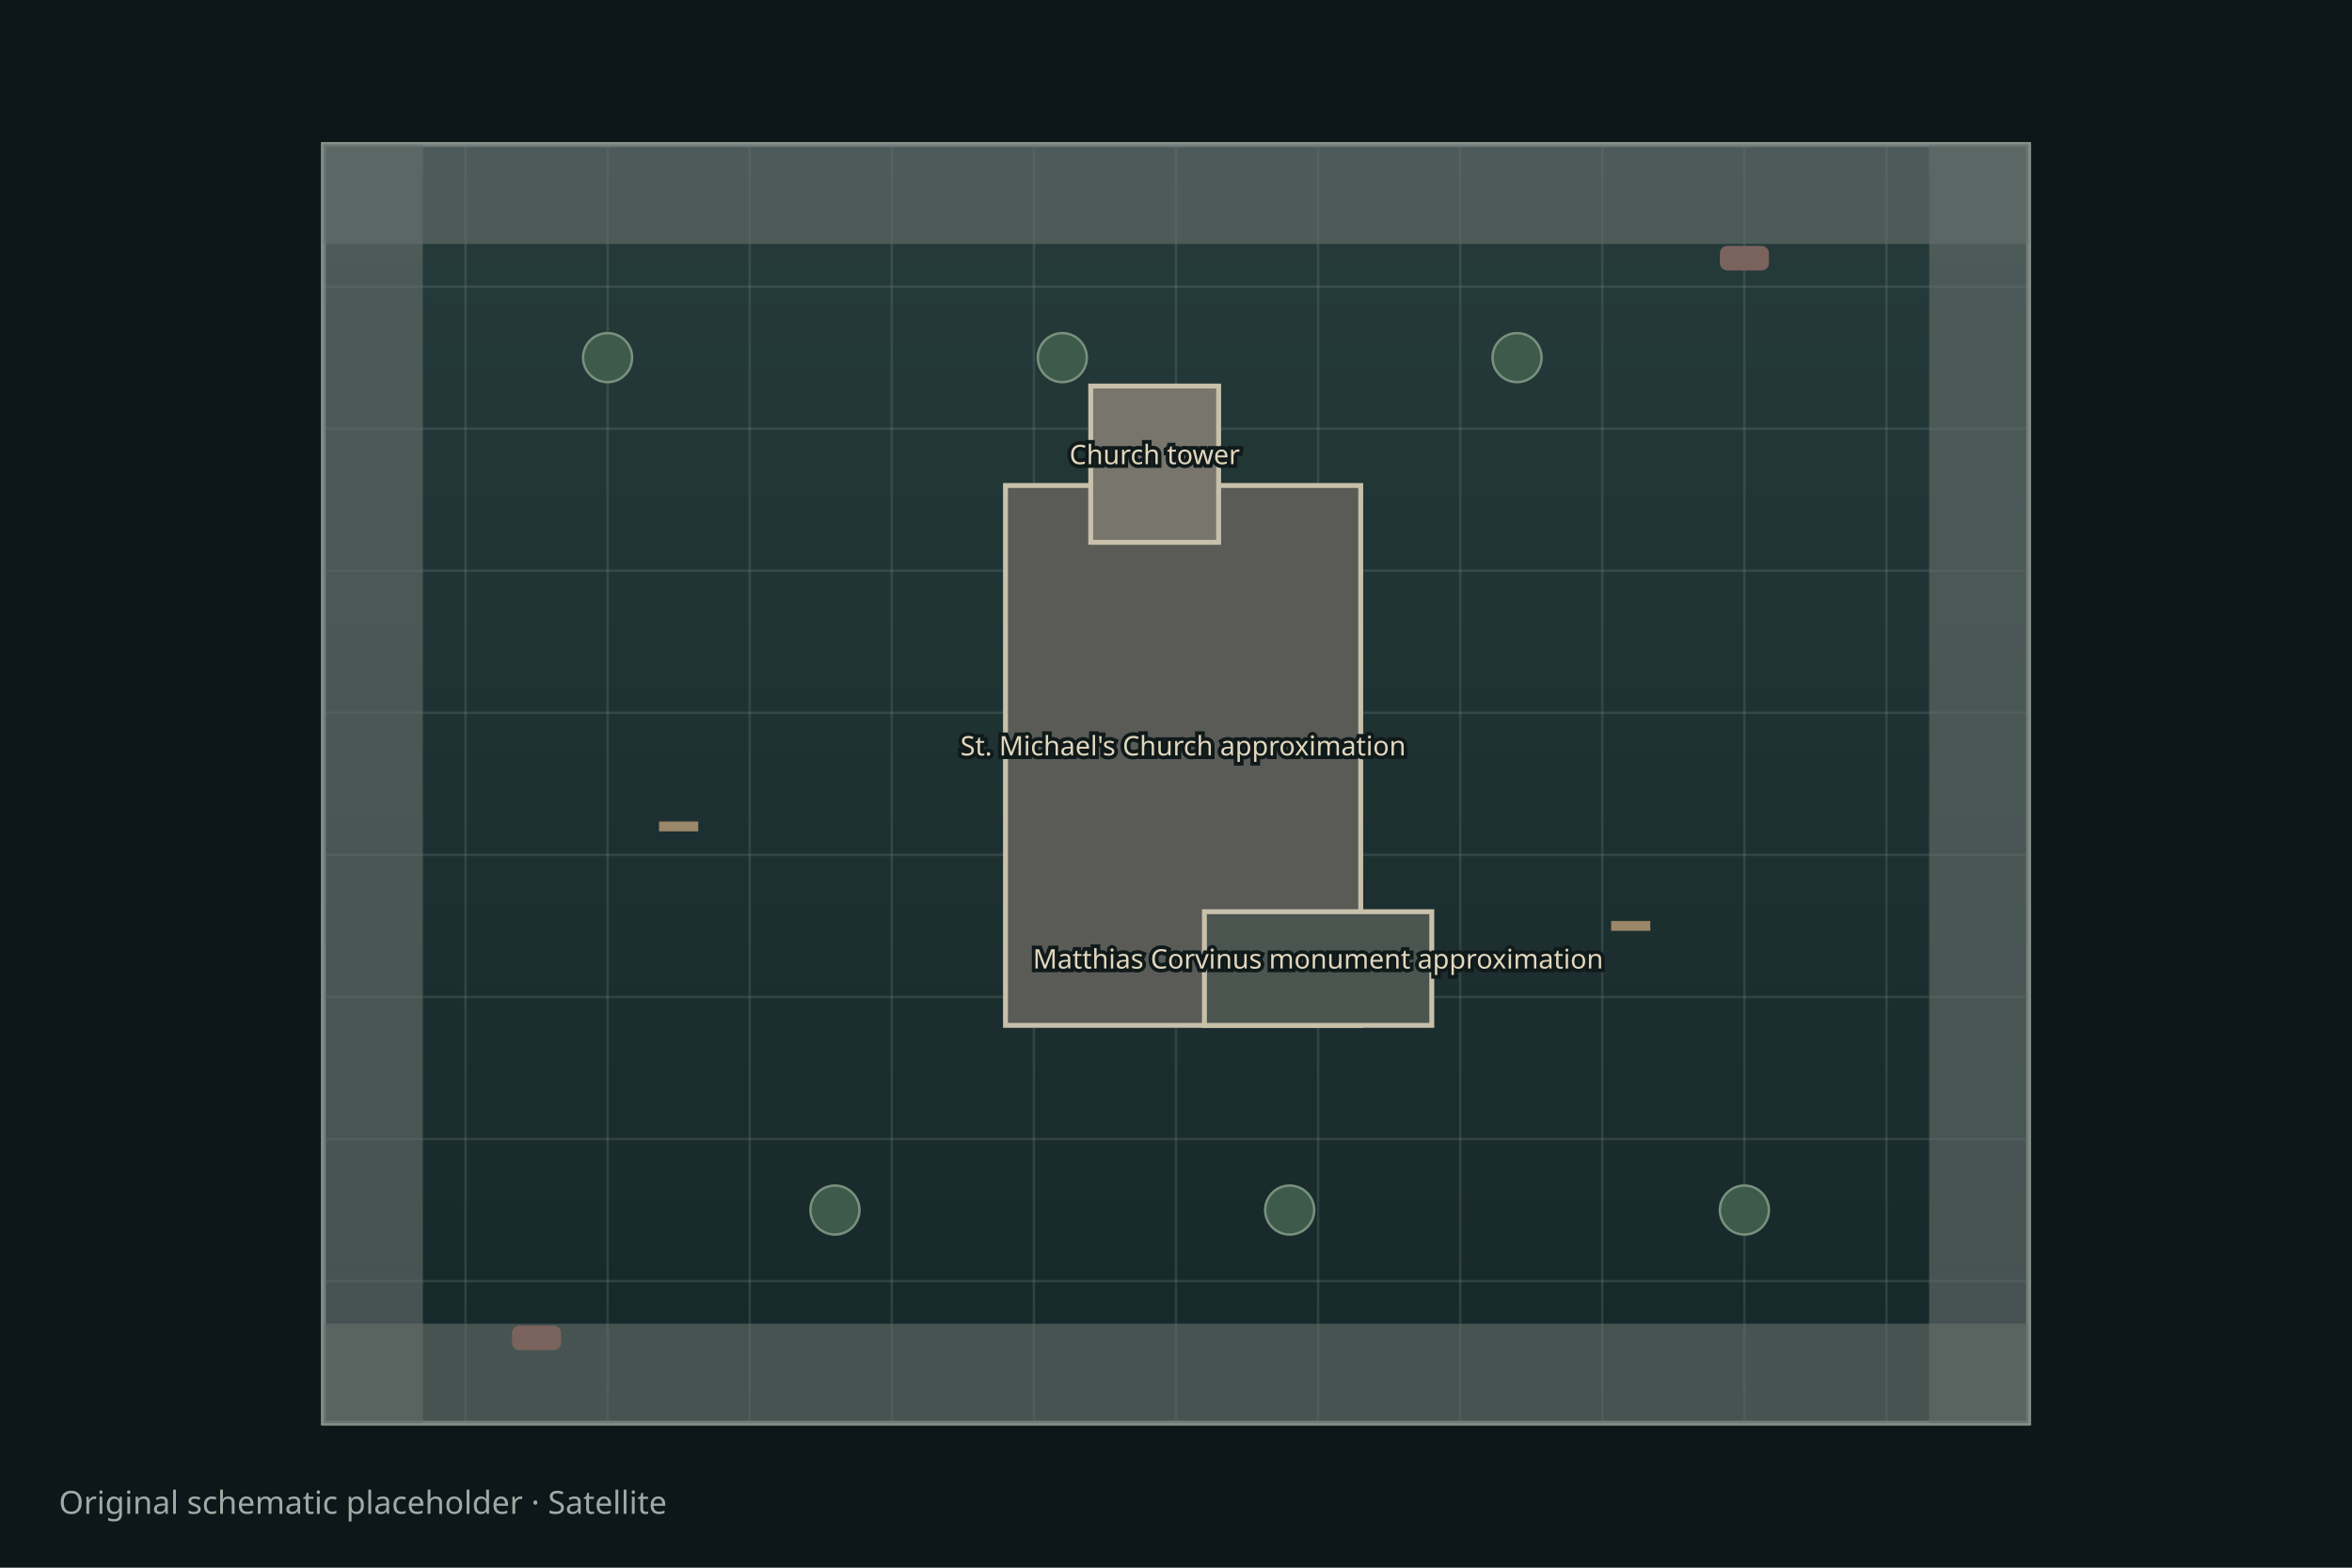
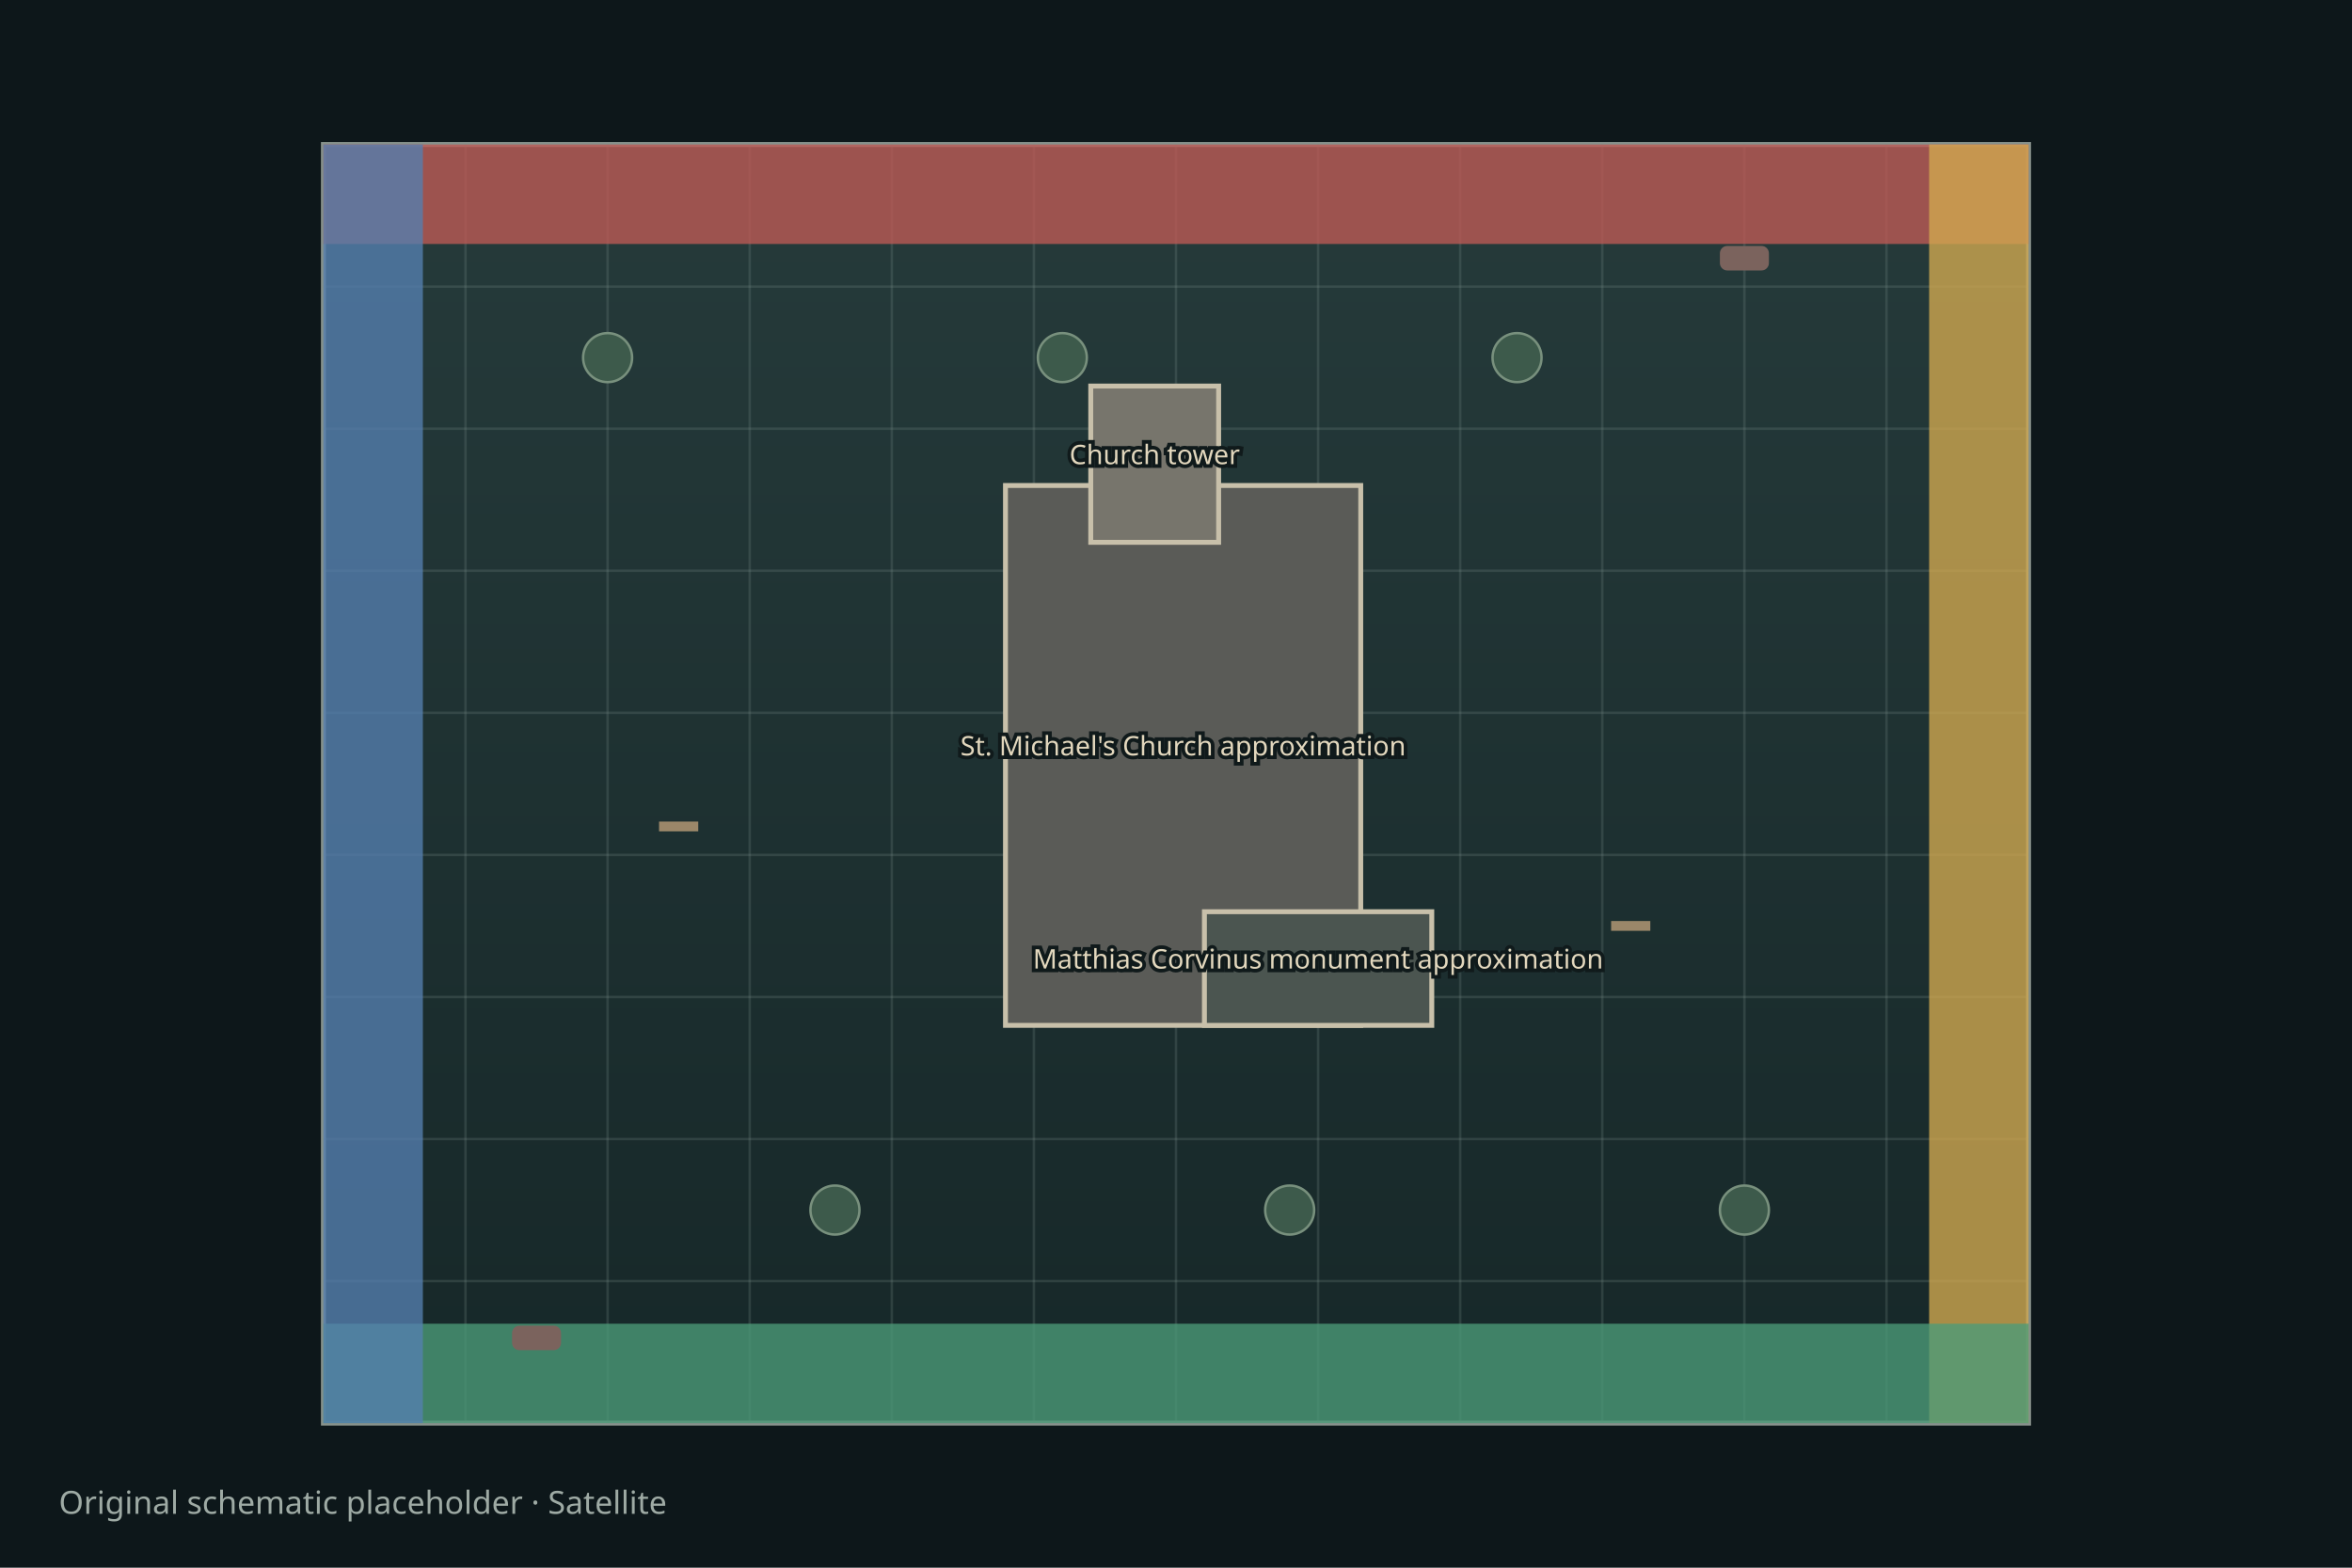
<svg xmlns="http://www.w3.org/2000/svg" width="960" height="640" viewBox="0 0 960 640">
  <defs>
    <linearGradient id="ground" x2="0" y2="1">
      <stop stop-color="#263b3b" />
      <stop offset="1" stop-color="#162728" />
    </linearGradient>
-     <style>.label{fill:#e2d7bd;font:11px system-ui;text-anchor:middle;paint-order:stroke;stroke:#101a1b;stroke-width:3px}.grid path{fill:none;stroke:#738784;stroke-width:1;opacity:.25}.roads polygon{fill:#65706d;opacity:.6}</style>
+     <style>.label{fill:#e2d7bd;font:11px system-ui;text-anchor:middle;paint-order:stroke;stroke:#101a1b;stroke-width:3px}.grid path{fill:none;stroke:#738784;stroke-width:1;opacity:.25}.roads polygon{opacity:.78}</style>
  </defs>
  <rect width="960" height="640" fill="#0d171a" />
  <polygon points="132.0,59.0 828.0,59.0 828.0,581.0 132.0,581.0" fill="url(#ground)" stroke="#88928c" stroke-width="2" />
  <g class="grid">
    <path d="M132.0,59.0 132.0,581.0" />
    <path d="M190.0,59.0 190.0,581.0" />
    <path d="M248.0,59.0 248.0,581.0" />
    <path d="M306.0,59.0 306.0,581.0" />
    <path d="M364.0,59.0 364.0,581.0" />
    <path d="M422.0,59.0 422.0,581.0" />
    <path d="M480.0,59.0 480.0,581.0" />
    <path d="M538.0,59.0 538.0,581.0" />
    <path d="M596.0,59.0 596.0,581.0" />
    <path d="M654.0,59.0 654.0,581.0" />
    <path d="M712.0,59.0 712.0,581.0" />
    <path d="M770.0,59.0 770.0,581.0" />
    <path d="M828.0,59.0 828.0,581.0" />
    <path d="M132.0,59.0 828.0,59.0" />
    <path d="M132.0,117.0 828.0,117.0" />
    <path d="M132.0,175.0 828.0,175.0" />
    <path d="M132.0,233.0 828.0,233.0" />
    <path d="M132.0,291.0 828.0,291.0" />
    <path d="M132.0,349.0 828.0,349.0" />
    <path d="M132.0,407.0 828.0,407.0" />
    <path d="M132.0,465.0 828.0,465.0" />
    <path d="M132.0,523.0 828.0,523.0" />
    <path d="M132.0,581.0 828.0,581.0" />
  </g>
  <g class="roads">
-     <polygon points="132.0,59.0 828.0,59.0 828.0,99.6 132.0,99.6" />
-     <polygon points="132.0,540.4 828.0,540.4 828.0,581.0 132.0,581.0" />
-     <polygon points="132.0,59.0 172.6,59.0 172.6,581.0 132.0,581.0" />
-     <polygon points="787.4,59.0 828.0,59.0 828.0,581.0 787.4,581.0" />
+     <polygon data-edge="north" points="132.0,59.0 828.0,59.0 828.0,99.6 132.0,99.6" fill="#bf5a54" />
+     <polygon data-edge="east" points="787.4,59.0 828.0,59.0 828.0,581.0 787.4,581.0" fill="#d2a94f" />
+     <polygon data-edge="south" points="132.0,540.4 828.0,540.4 828.0,581.0 132.0,581.0" fill="#4c9b78" />
+     <polygon data-edge="west" points="132.0,59.0 172.6,59.0 172.6,581.0 132.0,581.0" fill="#557fb0" />
  </g>
  <polygon points="410.4,198.2 555.4,198.2 555.4,418.6 410.4,418.6" fill="#5a5b57" stroke="#c8c0aa" stroke-width="2" />
  <text x="482.9" y="308.4" class="label">St. Michael's Church approximation</text>
  <polygon points="445.2,157.6 497.4,157.6 497.4,221.4 445.2,221.4" fill="#77756c" stroke="#c8c0aa" stroke-width="2" />
  <text x="471.3" y="189.5" class="label">Church tower</text>
  <polygon points="491.6,372.2 584.4,372.2 584.4,418.6 491.6,418.6" fill="#4b5550" stroke="#c8c0aa" stroke-width="2" />
  <text x="538" y="395.4" class="label">Matthias Corvinus monument approximation</text>
  <path d="M248,146L248,146" stroke="#252d28" stroke-width="4" />
  <circle cx="248" cy="146" r="10" fill="#3d5a4b" stroke="#78907d" />
  <path d="M340.8,494L340.8,494" stroke="#252d28" stroke-width="4" />
  <circle cx="340.8" cy="494" r="10" fill="#3d5a4b" stroke="#78907d" />
  <path d="M433.6,146L433.6,146" stroke="#252d28" stroke-width="4" />
  <circle cx="433.6" cy="146" r="10" fill="#3d5a4b" stroke="#78907d" />
  <path d="M526.4,494L526.4,494" stroke="#252d28" stroke-width="4" />
  <circle cx="526.4" cy="494" r="10" fill="#3d5a4b" stroke="#78907d" />
  <path d="M619.2,146L619.2,146" stroke="#252d28" stroke-width="4" />
  <circle cx="619.2" cy="146" r="10" fill="#3d5a4b" stroke="#78907d" />
  <path d="M712,494L712,494" stroke="#252d28" stroke-width="4" />
  <circle cx="712" cy="494" r="10" fill="#3d5a4b" stroke="#78907d" />
  <rect x="269" y="335.4" width="16" height="4" fill="#9b8769" />
  <rect x="657.6" y="376" width="16" height="4" fill="#9b8769" />
  <rect x="209" y="541.2" width="20" height="10" rx="3" fill="#7b635d" />
  <rect x="702" y="100.4" width="20" height="10" rx="3" fill="#7b635d" />
  <text x="24" y="618" fill="#9eaaa4" font-family="system-ui" font-size="13">Original schematic placeholder · Satellite</text>
</svg>
